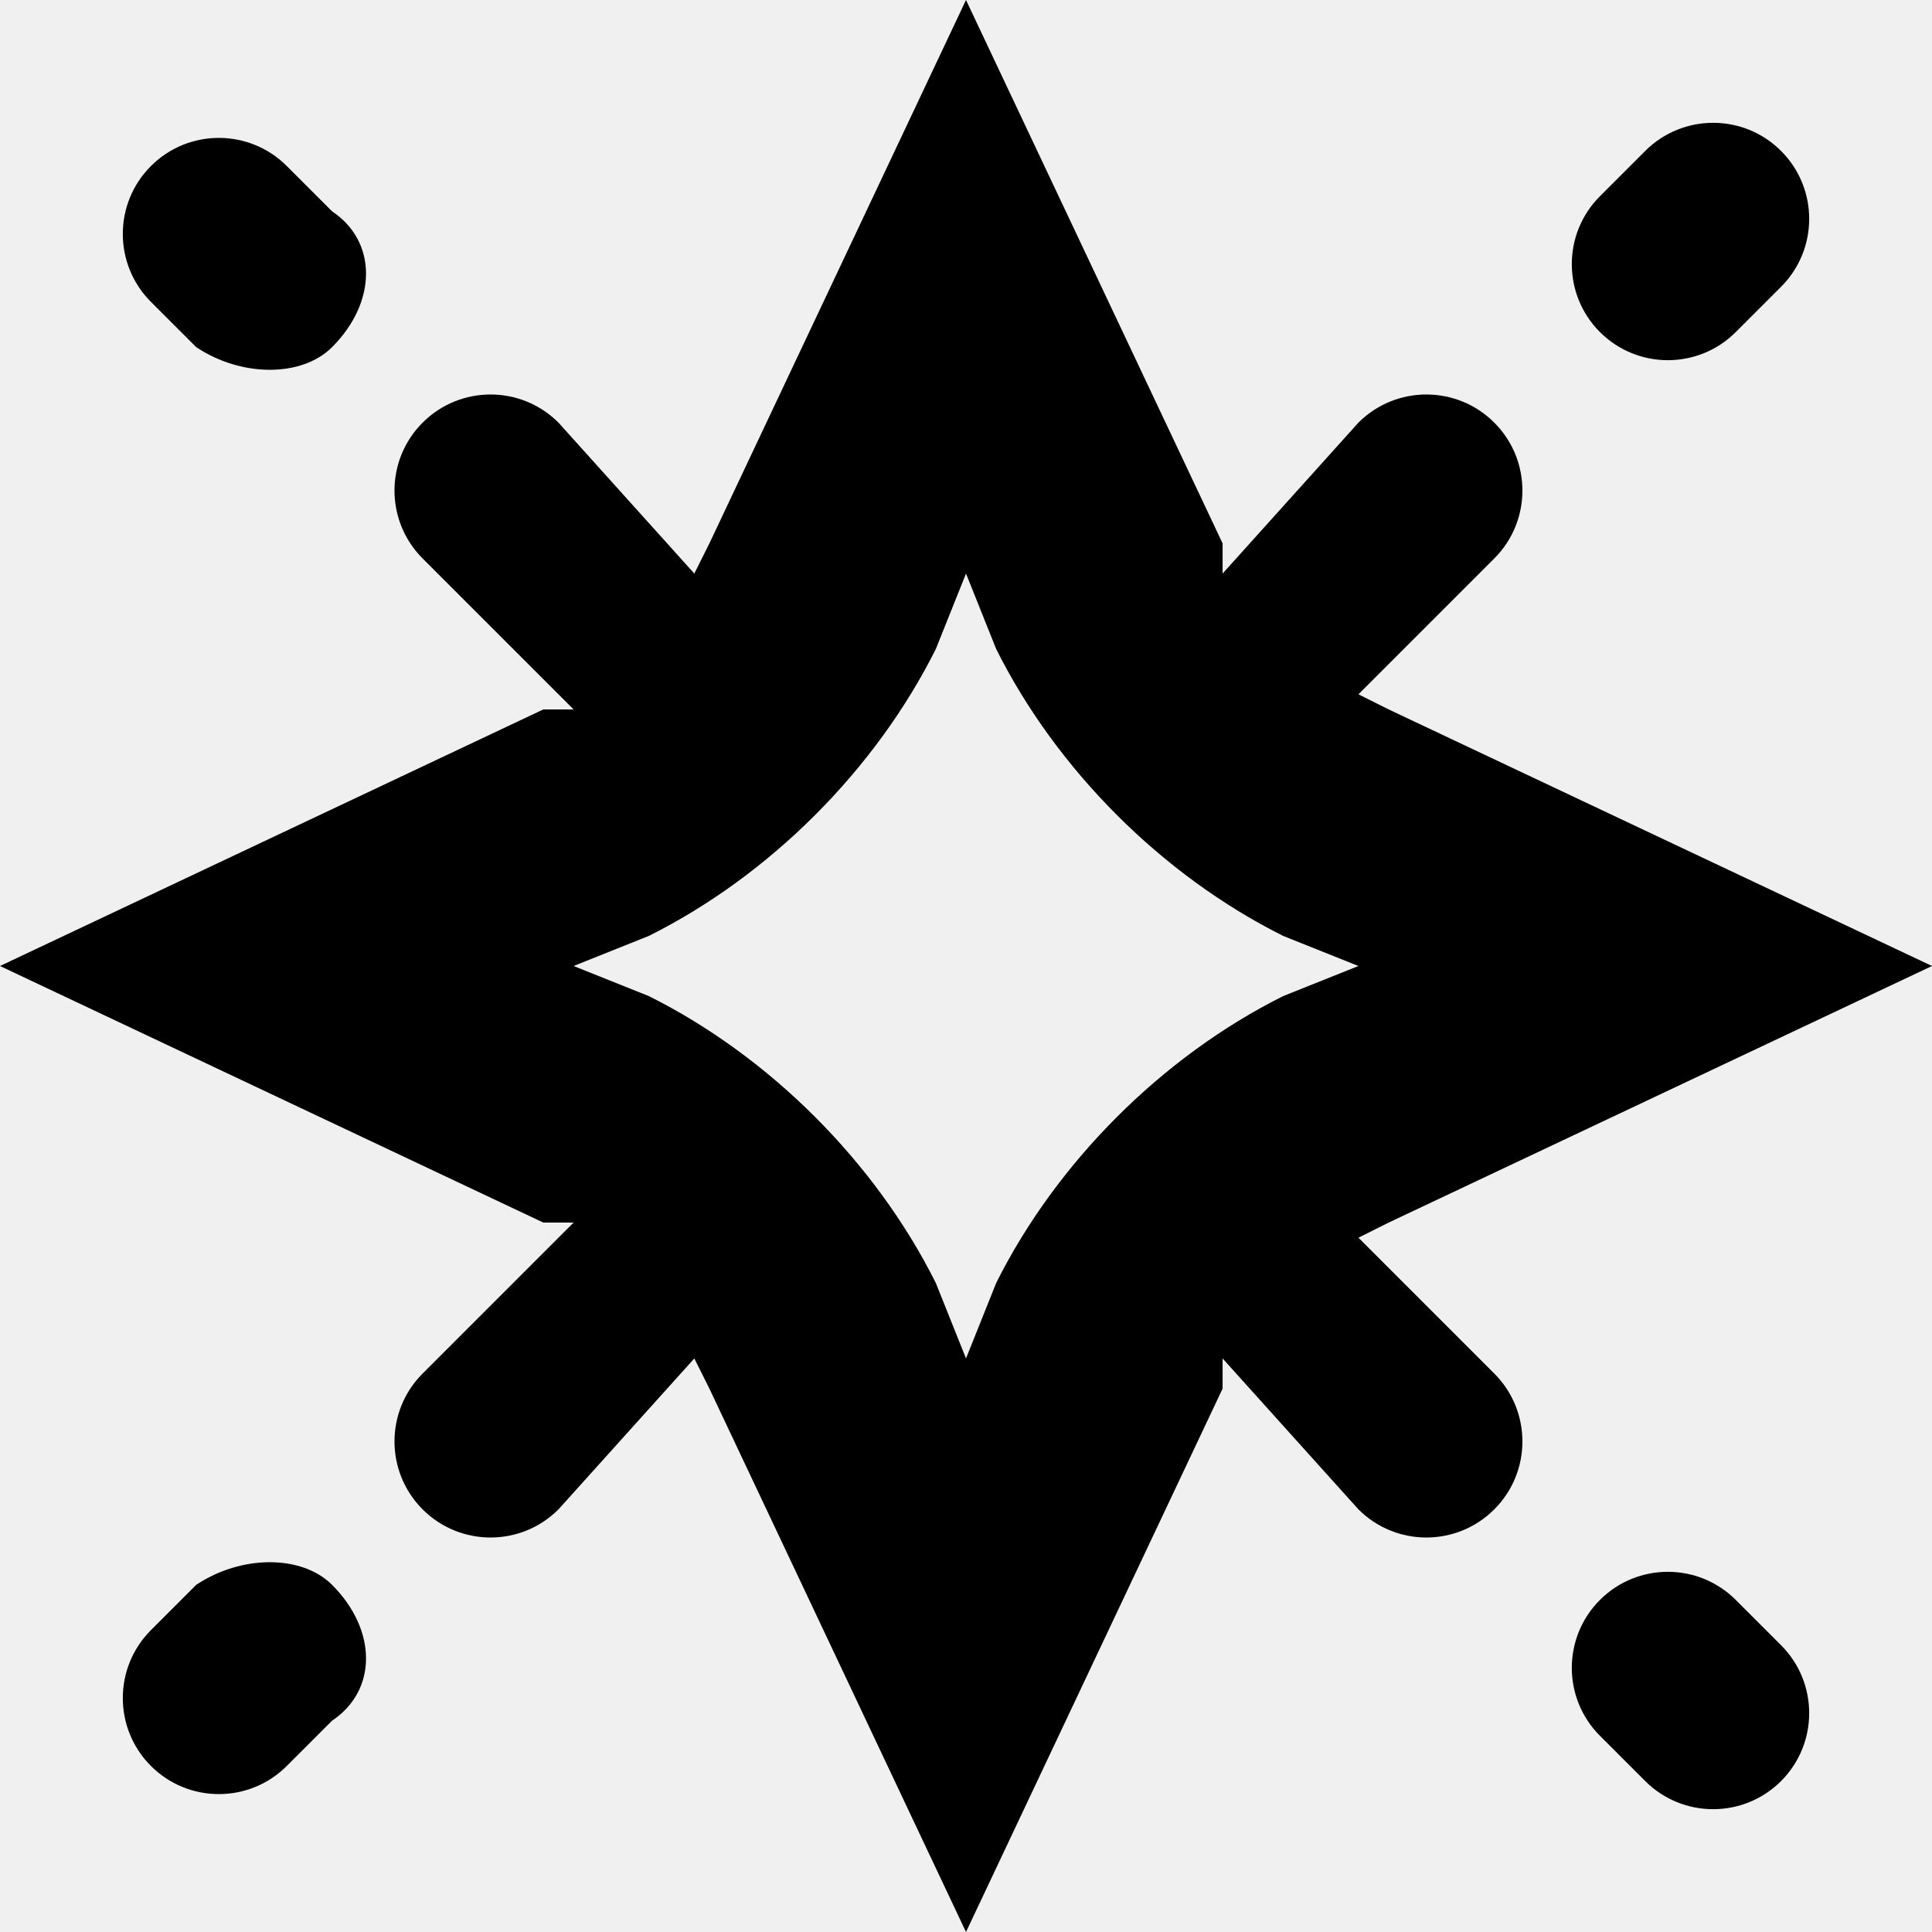
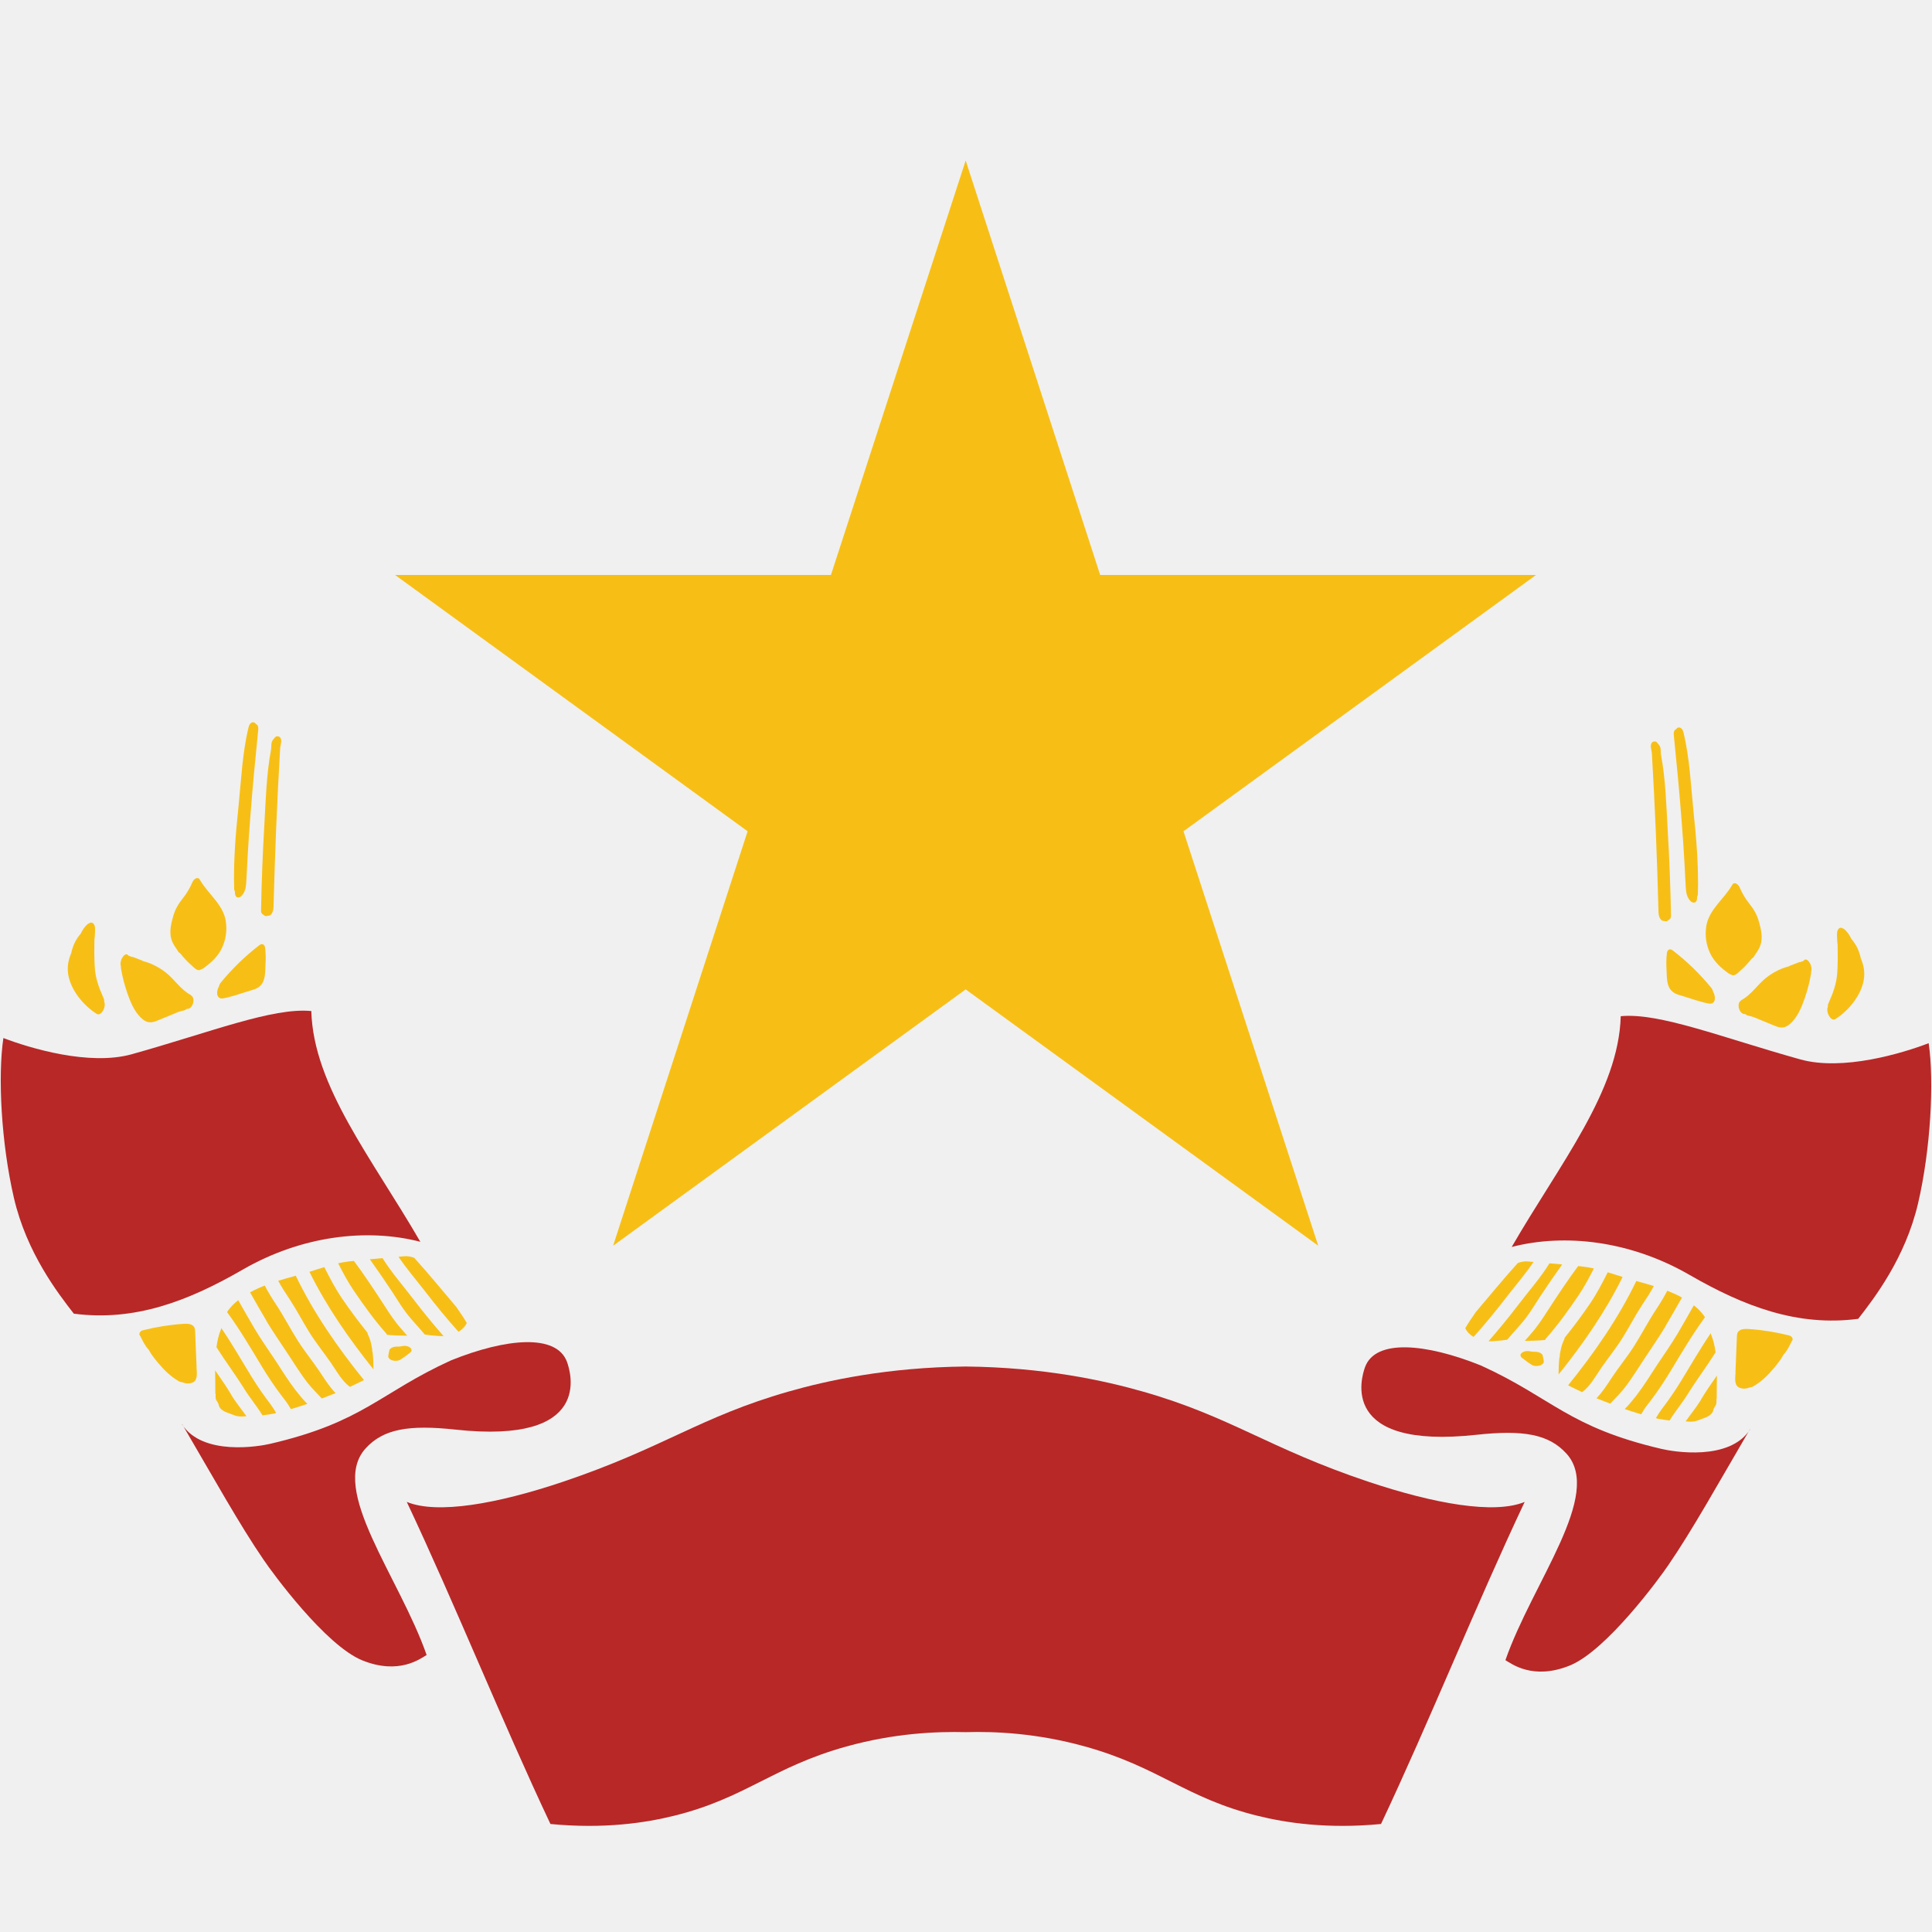
- <svg xmlns="http://www.w3.org/2000/svg" viewBox="0 0 128 128">
-   <path fill-rule="evenodd" d="M81 36 64 0 47 36l-1 2-9-10a6 6 0 0 0-9 9l10 10h-2L0 64l36 17h2L28 91a6 6 0 1 0 9 9l9-10 1 2 17 36 17-36v-2l9 10a6 6 0 1 0 9-9l-9-9 2-1 36-17-36-17-2-1 9-9a6 6 0 1 0-9-9l-9 10v-2Zm-17 2-2 5c-4 8-11 15-19 19l-5 2 5 2c8 4 15 11 19 19l2 5 2-5c4-8 11-15 19-19l5-2-5-2c-8-4-15-11-19-19l-2-5Z" clip-rule="evenodd" />
-   <path d="M118 19a6 6 0 0 0-9-9l-3 3a6 6 0 1 0 9 9l3-3Zm-96 4c-2 2-6 2-9 0l-3-3a6 6 0 1 1 9-9l3 3c3 2 3 6 0 9Zm0 82c-2-2-6-2-9 0l-3 3a6 6 0 1 0 9 9l3-3c3-2 3-6 0-9Zm96 4a6 6 0 0 1-9 9l-3-3a6 6 0 1 1 9-9l3 3Z" />
-   <style>path{fill:#000}@media (prefers-color-scheme:dark){path{fill:#fff}}</style>
+ <svg xmlns="http://www.w3.org/2000/svg" viewBox="0 0 128 128" version="1.1" id="svg2">
+   <defs id="defs2" />
+   <style id="style2">path{fill:#000}@media (prefers-color-scheme:dark){path{fill:#fff}}</style>
+   <path class="cls-1" d="M 90.637,98.162 C 84.004,95.935 81.578,93.873 75.74,92.201 73.149,91.461 69.182,90.59 63.981,90.535 v 0 c 0,0 0,0 0,0 0,0 0,0 0,0 v 0 c -5.201,0.055 -9.169,0.925 -11.759,1.665 -5.838,1.672 -8.271,3.728 -14.897,5.962 -4.372,1.473 -8.353,2.179 -10.375,1.343 3.173,6.722 6.345,14.623 9.518,21.339 3.543,0.343 6.297,-0.075 8.203,-0.548 4.728,-1.172 6.503,-3.221 11.396,-4.584 3.2,-0.891 5.996,-1 7.915,-0.953 v 0 c 0,0 0,0 0,0 0,0 0,0 0,0 v 0 c 1.919,-0.055 4.721,0.062 7.915,0.953 4.893,1.364 6.668,3.413 11.396,4.584 1.905,0.473 4.66,0.891 8.203,0.548 3.173,-6.722 6.345,-14.623 9.518,-21.339 -2.015,0.836 -5.996,0.123 -10.375,-1.343 z" id="path1" style="fill:#b82827;stroke-width:0px" />
+   <path class="cls-1" d="m 12.059,94.366 c 1.371,2.117 5.133,1.46 5.852,1.288 6.202,-1.446 7.236,-3.371 11.978,-5.53 3.666,-1.473 6.983,-1.768 7.675,0.103 0.26,0.713 1.734,5.482 -7.387,4.488 -3.104,-0.336 -4.79,-0.041 -5.962,1.254 -2.44,2.714 2.241,8.497 4.05,13.678 -0.397,0.233 -1.823,1.343 -4.262,0.356 -2.44,-0.987 -5.975,-5.825 -6.537,-6.661 -1.583,-2.309 -3.296,-5.393 -5.4,-8.991 z" id="path2" style="fill:#b82827;stroke-width:0px" />
+   <path class="cls-1" d="m 0.225,68.772 c 1.754,0.672 5.681,1.857 8.497,1.076 5.228,-1.46 9.34,-3.111 11.903,-2.864 0.137,4.982 4.022,9.751 7.223,15.288 C 24.318,81.36 19.994,81.86 16.081,84.115 12.463,86.205 8.921,87.561 4.891,87.034 3.829,85.67 1.767,82.998 0.924,79.373 0.081,75.748 -0.152,71.307 0.225,68.765 Z" id="path3" style="fill:#b82827;stroke-width:0px" />
+   <path class="cls-1" d="m 115.944,94.709 c -1.371,2.117 -5.133,1.46 -5.852,1.288 -6.202,-1.446 -7.236,-3.371 -11.978,-5.53 -3.666,-1.473 -6.983,-1.768 -7.675,0.103 -0.26,0.713 -1.734,5.482 7.387,4.488 3.104,-0.336 4.79,-0.041 5.962,1.254 2.439,2.714 -2.241,8.497 -4.05,13.678 0.397,0.233 1.823,1.343 4.262,0.356 2.44,-0.987 5.975,-5.825 6.537,-6.661 1.583,-2.309 3.296,-5.393 5.4,-8.991 z" id="path4" style="fill:#b82827;stroke-width:0px" />
+   <path class="cls-1" d="m 127.778,69.114 c -1.754,0.672 -5.681,1.857 -8.497,1.076 -5.229,-1.46 -9.34,-3.111 -11.903,-2.864 -0.137,4.982 -4.022,9.751 -7.223,15.288 3.529,-0.911 7.853,-0.411 11.766,1.843 3.618,2.09 7.161,3.447 11.19,2.919 1.062,-1.364 3.125,-4.036 3.968,-7.661 0.829,-3.556 1.076,-8.065 0.699,-10.608 z" id="path5" style="fill:#b82827;stroke-width:0px" />
+   <polygon class="cls-2" points="149.96,54.9 155.48,71.91 173.37,71.91 158.9,82.43 164.43,99.44 149.96,88.92 135.49,99.44 141.01,82.43 126.54,71.91 144.43,71.91 " id="polygon5" style="fill:#f7bf16;stroke-width:0px" transform="matrix(1.614214,0,0,1.614214,-178.089,-77.98569)" />
+   <path class="cls-2" d="m 13.025,90.583 c -0.014,-0.391 -0.027,-0.781 -0.048,-1.172 -0.014,-0.391 -0.027,-0.781 -0.048,-1.172 -0.007,-0.178 -0.014,-0.329 -0.185,-0.439 -0.192,-0.116 -0.425,-0.103 -0.644,-0.089 -0.891,0.062 -1.768,0.206 -2.638,0.425 -0.171,0.041 -0.308,0.233 -0.171,0.384 0.007,0.007 0.021,0.014 0.027,0.021 0,0.007 0,0.021 0,0.027 0.151,0.308 0.308,0.617 0.541,0.863 0.014,0.021 0.021,0.041 0.034,0.069 0.158,0.281 0.37,0.541 0.576,0.788 0.397,0.48 0.85,0.925 1.398,1.233 0.069,0.041 0.151,0.048 0.233,0.062 0.226,0.103 0.528,0.103 0.733,-0.027 0.288,-0.192 0.199,-0.672 0.185,-0.973 z" id="path26" style="fill:#f7bf16;stroke-width:0px" />
+   <path class="cls-2" d="m 17.308,90.467 c 0.411,0.678 0.836,1.329 1.316,1.96 0.219,0.281 0.439,0.555 0.61,0.87 0.014,0.021 0.027,0.041 0.041,0.062 0.363,-0.11 0.726,-0.226 1.09,-0.349 -0.041,-0.041 -0.075,-0.075 -0.116,-0.116 -0.247,-0.26 -0.473,-0.541 -0.692,-0.822 -0.48,-0.63 -0.898,-1.309 -1.329,-1.967 -0.466,-0.699 -0.953,-1.391 -1.384,-2.117 -0.363,-0.61 -0.706,-1.233 -1.062,-1.85 -0.295,0.233 -0.548,0.493 -0.74,0.788 0.829,1.131 1.542,2.344 2.268,3.543 z" id="path27" style="fill:#f7bf16;stroke-width:0px" />
+   <path class="cls-2" d="m 15.307,92.379 c -0.329,-0.548 -0.692,-1.069 -1.055,-1.59 0,0.541 0.021,1.069 0.014,1.562 h 0.021 c 0,0.082 -0.014,0.158 0,0.254 0.007,0.11 0.055,0.192 0.116,0.267 0.021,0.048 0.041,0.103 0.075,0.144 0.021,0.226 0.185,0.432 0.576,0.576 0.171,0.062 0.349,0.13 0.521,0.192 0.185,0.069 0.432,0.075 0.692,0.048 0.021,0 0.041,0 0.062,0 -0.343,-0.487 -0.726,-0.946 -1.028,-1.446 z" id="path28" style="fill:#f7bf16;stroke-width:0px" />
+   <path class="cls-2" d="m 17.939,93.057 c -0.466,-0.61 -0.898,-1.233 -1.302,-1.891 -0.651,-1.062 -1.275,-2.159 -1.98,-3.186 0,0.034 -0.014,0.069 -0.021,0.103 -0.151,0.363 -0.24,0.761 -0.295,1.172 0.582,0.925 1.24,1.795 1.816,2.72 0.384,0.624 0.857,1.179 1.233,1.795 0.274,-0.034 0.548,-0.075 0.795,-0.123 0.041,-0.007 0.075,-0.027 0.11,-0.041 -0.116,-0.192 -0.233,-0.384 -0.363,-0.555 z" id="path29" style="fill:#f7bf16;stroke-width:0px" />
+   <path class="cls-2" d="m 17.685,87.575 c 0.425,0.699 0.891,1.371 1.343,2.056 0.452,0.678 0.877,1.384 1.384,2.028 0.281,0.356 0.61,0.665 0.911,0.994 0.302,-0.116 0.61,-0.233 0.911,-0.356 -0.384,-0.397 -0.692,-0.87 -1,-1.343 -0.473,-0.713 -1.021,-1.377 -1.487,-2.104 -0.507,-0.795 -0.932,-1.631 -1.453,-2.419 -0.274,-0.411 -0.528,-0.829 -0.754,-1.261 -0.329,0.13 -0.665,0.281 -0.973,0.452 0.377,0.651 0.74,1.309 1.124,1.953 z" id="path30" style="fill:#f7bf16;stroke-width:0px" />
+   <path class="cls-2" d="m 19.59,84.519 c -0.055,0.014 -0.103,0.034 -0.158,0.048 -0.302,0.082 -0.644,0.178 -1,0.288 0.226,0.418 0.487,0.822 0.754,1.22 0.466,0.706 0.85,1.453 1.295,2.172 0.439,0.706 0.959,1.35 1.432,2.028 0.384,0.555 0.72,1.199 1.268,1.61 0.315,-0.144 0.624,-0.302 0.932,-0.452 -1.727,-2.138 -3.33,-4.44 -4.523,-6.921 z" id="path31" style="fill:#f7bf16;stroke-width:0px" />
+   <path class="cls-2" d="m 26.305,87.705 c -0.363,-0.459 -0.672,-0.953 -0.987,-1.439 -0.603,-0.925 -1.213,-1.843 -1.871,-2.727 -0.13,0.014 -0.254,0.021 -0.384,0.041 -0.226,0.027 -0.439,0.069 -0.658,0.116 0.308,0.61 0.63,1.213 1.014,1.782 0.672,0.994 1.377,1.974 2.172,2.871 0.021,0.027 0.027,0.055 0.048,0.082 0.021,0 0.034,0 0.055,0.007 0,0 0,0 0,0 0,0 0,0 0.014,0 0.075,0.007 0.144,0.014 0.219,0.021 0.144,0.007 0.281,0.014 0.425,0.021 0.212,0 0.418,0.007 0.63,0.014 -0.233,-0.26 -0.459,-0.521 -0.678,-0.788 z" id="path32" style="fill:#f7bf16;stroke-width:0px" />
+   <path class="cls-2" d="m 27.443,83.333 c -0.219,-0.082 -0.452,-0.123 -0.665,-0.103 -0.123,0.014 -0.254,0.021 -0.377,0.034 0.548,0.809 1.185,1.549 1.782,2.316 0.699,0.911 1.425,1.795 2.193,2.652 0.254,-0.151 0.452,-0.356 0.548,-0.582 -0.212,-0.37 -0.459,-0.72 -0.699,-1.069 -0.918,-1.083 -1.823,-2.186 -2.775,-3.241 z" id="path33" style="fill:#f7bf16;stroke-width:0px" />
+   <path class="cls-2" d="m 28.121,88.397 c 0,0 0.027,0.014 0.041,0.021 0.123,0.021 0.233,0.034 0.363,0.048 0.185,0.021 0.363,0.034 0.548,0.048 0.103,0 0.212,0 0.315,0.007 -0.678,-0.774 -1.329,-1.569 -1.953,-2.385 -0.699,-0.925 -1.48,-1.795 -2.09,-2.782 -0.281,0.021 -0.562,0.048 -0.843,0.075 0.514,0.72 1.014,1.446 1.501,2.186 0.322,0.493 0.624,1.007 0.994,1.473 0.349,0.439 0.74,0.843 1.096,1.268 0.014,0.014 0.014,0.034 0.027,0.048 z" id="path34" style="fill:#f7bf16;stroke-width:0px" />
+   <path class="cls-2" d="m 24.675,89.59 c 0,-0.034 -0.007,-0.069 -0.014,-0.103 0,0 0,-0.034 0,-0.048 0,-0.014 0,-0.034 0,-0.034 0,-0.027 -0.007,-0.055 -0.014,-0.082 -0.021,-0.116 -0.041,-0.226 -0.069,-0.343 -0.027,-0.11 -0.055,-0.212 -0.096,-0.322 -0.014,-0.034 -0.082,-0.178 -0.027,-0.075 -0.021,-0.041 -0.041,-0.082 -0.062,-0.13 -0.027,-0.055 -0.048,-0.116 -0.055,-0.171 -0.582,-0.72 -1.138,-1.466 -1.658,-2.227 -0.459,-0.672 -0.829,-1.384 -1.192,-2.104 -0.329,0.096 -0.658,0.206 -0.987,0.308 1.138,2.309 2.631,4.454 4.242,6.462 0,-0.377 -0.014,-0.747 -0.055,-1.124 z" id="path35" style="fill:#f7bf16;stroke-width:0px" />
+   <path class="cls-2" d="m 27.251,89.377 c -0.041,-0.082 -0.13,-0.137 -0.212,-0.171 -0.11,-0.034 -0.247,-0.055 -0.363,-0.027 -0.069,0.014 -0.144,0.027 -0.219,0.034 -0.027,0 -0.055,0 -0.082,0 -0.151,0 -0.302,0.007 -0.439,0.089 -0.027,0.021 -0.069,0.041 -0.089,0.069 -0.014,0.014 -0.041,0.055 -0.048,0.069 0,0 0,0.007 0,0.014 -0.014,0.048 -0.021,0.096 -0.034,0.144 -0.014,0.055 -0.021,0.103 -0.027,0.158 0,0.027 -0.007,0.048 -0.014,0.075 0,0.014 0,0.027 0,0.034 0,0.014 0.014,0.048 0.007,0.041 0.014,0.048 0,0.034 0.034,0.075 0.048,0.069 0.123,0.11 0.199,0.137 0.075,0.027 0.164,0.041 0.24,0.041 0.13,0 0.254,-0.027 0.363,-0.103 0.089,-0.055 0.171,-0.116 0.26,-0.178 0.116,-0.089 0.233,-0.178 0.349,-0.267 0,0 0,0 0,0 0.007,-0.007 0.021,-0.014 0.027,-0.021 0.055,-0.055 0.082,-0.144 0.048,-0.219 z" id="path36" style="fill:#f7bf16;stroke-width:0px" />
+   <path class="cls-2" d="m 6.906,66.394 c 0,-0.089 0,-0.178 -0.041,-0.26 -0.308,-0.685 -0.548,-1.329 -0.589,-2.083 -0.034,-0.596 -0.034,-1.185 -0.021,-1.782 0.007,-0.062 0.014,-0.13 0.021,-0.192 0.014,-0.123 0.014,-0.247 0.021,-0.377 0,-0.11 0.007,-0.233 -0.021,-0.343 -0.027,-0.082 -0.062,-0.164 -0.144,-0.212 -0.075,-0.041 -0.151,-0.021 -0.212,0.021 -0.034,0.014 -0.069,0.021 -0.103,0.048 -0.212,0.178 -0.356,0.404 -0.473,0.651 0,0 -0.014,0.007 -0.014,0.014 C 5.213,62.015 5.111,62.159 5.021,62.317 4.871,62.577 4.782,62.872 4.713,63.166 4.521,63.612 4.439,64.071 4.521,64.571 c 0.178,1.042 1.007,2.042 1.878,2.597 0.144,0.089 0.274,0 0.363,-0.116 0.13,-0.164 0.199,-0.384 0.171,-0.596 0,-0.027 -0.021,-0.048 -0.027,-0.075 z" id="path37" style="fill:#f7bf16;stroke-width:0px" />
+   <path class="cls-2" d="m 12.641,65.921 c -0.672,-0.349 -1.083,-1.048 -1.672,-1.501 C 10.668,64.181 10.325,63.989 9.976,63.838 9.811,63.769 9.64,63.721 9.469,63.673 9.455,63.667 9.448,63.653 9.435,63.646 9.222,63.564 9.01,63.482 8.797,63.399 c -0.021,-0.007 -0.041,0 -0.062,0 -0.075,-0.027 -0.144,-0.055 -0.219,-0.082 -0.007,-0.014 -0.021,-0.021 -0.027,-0.034 -0.158,-0.171 -0.343,0.069 -0.425,0.233 0,0 0,0.007 -0.007,0.014 0,0 0,0 0,0.007 -0.014,0.027 -0.027,0.055 -0.034,0.075 0,0 0,0.014 0,0.021 -0.041,0.123 -0.055,0.267 -0.014,0.384 0,0.034 -0.007,0.069 0,0.103 0.089,0.562 0.233,1.11 0.418,1.651 0.185,0.521 0.384,1.048 0.747,1.48 0.151,0.178 0.343,0.37 0.569,0.445 0.281,0.096 0.562,-0.027 0.822,-0.137 0.281,-0.11 0.555,-0.226 0.836,-0.343 0.26,-0.11 0.521,-0.233 0.802,-0.274 0.069,-0.021 0.123,-0.062 0.171,-0.103 0,0 0,0 0,0 0.391,0.055 0.617,-0.713 0.274,-0.898 z" id="path38" style="fill:#f7bf16;stroke-width:0px" />
+   <path class="cls-2" d="m 14.965,61.042 c -0.185,-1.144 -1.185,-1.809 -1.727,-2.762 -0.137,-0.24 -0.404,-0.027 -0.48,0.144 -0.164,0.391 -0.377,0.754 -0.644,1.09 -0.295,0.37 -0.507,0.72 -0.637,1.179 -0.123,0.439 -0.24,0.898 -0.164,1.357 0.055,0.329 0.226,0.61 0.425,0.877 0.048,0.103 0.11,0.185 0.206,0.24 0.219,0.267 0.445,0.528 0.706,0.754 0.123,0.11 0.288,0.295 0.452,0.343 0.089,0.027 0.164,0 0.233,-0.048 0.041,-0.007 0.089,-0.027 0.137,-0.062 0.514,-0.37 0.98,-0.788 1.247,-1.377 0.247,-0.541 0.336,-1.144 0.24,-1.734 z" id="path39" style="fill:#f7bf16;stroke-width:0px" />
+   <path class="cls-2" d="m 17.575,62.844 c -0.027,-0.24 -0.171,-0.391 -0.397,-0.219 -0.946,0.726 -1.802,1.562 -2.556,2.481 -0.055,0.069 -0.103,0.171 -0.123,0.274 0,0.007 -0.014,0.021 -0.021,0.027 -0.089,0.178 -0.158,0.507 0.014,0.672 0.089,0.082 0.199,0.082 0.315,0.062 0.151,-0.027 0.295,-0.062 0.439,-0.103 0.267,-0.069 0.534,-0.151 0.795,-0.24 0.26,-0.082 0.514,-0.158 0.774,-0.24 0.329,-0.103 0.569,-0.315 0.672,-0.658 0.096,-0.315 0.089,-0.678 0.103,-1.007 0.021,-0.356 0.021,-0.706 -0.021,-1.062 z" id="path40" style="fill:#f7bf16;stroke-width:0px" />
+   <path class="cls-2" d="m 18.377,48.776 c -0.096,0 -0.164,0.069 -0.219,0.158 -0.096,0.082 -0.171,0.206 -0.178,0.377 0,0.116 -0.014,0.233 -0.021,0.343 -0.315,1.672 -0.356,3.433 -0.452,5.119 -0.11,1.857 -0.178,3.707 -0.212,5.564 0,0.137 0.062,0.24 0.164,0.267 0.007,0.014 0.014,0.021 0.027,0.034 0.021,0.021 0.055,0.034 0.082,0.048 0.014,0.007 0.034,0 0.055,0.007 0.014,0 0.034,0 0.055,0 0.027,0 0.055,-0.014 0.082,-0.027 0.027,0 0.055,0 0.082,0 0.206,-0.069 0.281,-0.397 0.281,-0.582 0.089,-3.509 0.233,-7.01 0.439,-10.512 0.021,-0.123 0.034,-0.254 0.062,-0.377 0.034,-0.171 -0.027,-0.418 -0.233,-0.411 z" id="path41" style="fill:#f7bf16;stroke-width:0px" />
+   <path class="cls-2" d="m 16.965,47.981 c -0.116,-0.206 -0.411,-0.185 -0.5,0.212 -0.411,1.699 -0.487,3.515 -0.665,5.256 -0.192,1.802 -0.336,3.604 -0.288,5.414 0,0.103 0.027,0.158 0.055,0.206 0,0.034 0,0.075 0,0.11 0.014,0.322 0.274,0.363 0.466,0.144 0.212,-0.247 0.26,-0.528 0.281,-0.843 0.034,-0.521 0.055,-1.048 0.082,-1.569 0.055,-0.946 0.116,-1.891 0.192,-2.837 0.144,-1.912 0.329,-3.817 0.521,-5.722 0.021,-0.226 -0.048,-0.336 -0.137,-0.37 z" id="path42" style="fill:#f7bf16;stroke-width:0px" />
+   <path class="cls-2" d="m 114.977,90.926 c 0.014,-0.391 0.027,-0.781 0.048,-1.172 0.014,-0.391 0.027,-0.781 0.048,-1.172 0.007,-0.178 0.014,-0.329 0.185,-0.439 0.192,-0.116 0.425,-0.103 0.644,-0.089 0.891,0.062 1.768,0.206 2.638,0.425 0.171,0.041 0.308,0.233 0.171,0.384 -0.007,0.007 -0.021,0.014 -0.027,0.021 0,0.007 0,0.021 0,0.027 -0.151,0.308 -0.308,0.617 -0.541,0.863 -0.014,0.021 -0.021,0.041 -0.034,0.069 -0.158,0.281 -0.37,0.541 -0.576,0.788 -0.397,0.48 -0.85,0.925 -1.398,1.233 -0.069,0.041 -0.151,0.048 -0.233,0.062 -0.226,0.103 -0.528,0.103 -0.733,-0.027 -0.288,-0.192 -0.199,-0.672 -0.185,-0.973 z" id="path43" style="fill:#f7bf16;stroke-width:0px" />
+   <path class="cls-2" d="m 110.695,90.81 c -0.411,0.678 -0.836,1.329 -1.316,1.96 -0.219,0.281 -0.439,0.555 -0.61,0.87 -0.014,0.021 -0.027,0.041 -0.041,0.062 -0.363,-0.11 -0.726,-0.226 -1.09,-0.349 0.041,-0.041 0.075,-0.075 0.116,-0.116 0.247,-0.26 0.473,-0.541 0.692,-0.822 0.48,-0.63 0.898,-1.309 1.329,-1.967 0.466,-0.699 0.953,-1.391 1.384,-2.117 0.363,-0.61 0.706,-1.233 1.062,-1.85 0.295,0.233 0.548,0.493 0.74,0.788 -0.829,1.131 -1.542,2.344 -2.268,3.543 z" id="path44" style="fill:#f7bf16;stroke-width:0px" />
+   <path class="cls-2" d="m 112.696,92.721 c 0.329,-0.548 0.692,-1.069 1.055,-1.59 0,0.541 -0.021,1.069 -0.014,1.562 h -0.021 c 0,0.082 0.014,0.158 0,0.254 -0.007,0.11 -0.055,0.192 -0.117,0.267 -0.021,0.048 -0.041,0.103 -0.075,0.144 -0.021,0.226 -0.185,0.432 -0.576,0.576 -0.171,0.062 -0.349,0.13 -0.521,0.192 -0.185,0.069 -0.432,0.075 -0.692,0.048 -0.021,0 -0.041,0 -0.062,0 0.343,-0.487 0.726,-0.946 1.028,-1.446 z" id="path45" style="fill:#f7bf16;stroke-width:0px" />
+   <path class="cls-2" d="m 110.064,93.4 c 0.466,-0.61 0.898,-1.233 1.302,-1.891 0.651,-1.062 1.275,-2.159 1.98,-3.186 0,0.034 0.014,0.069 0.021,0.103 0.151,0.363 0.24,0.761 0.295,1.172 -0.582,0.925 -1.24,1.795 -1.816,2.72 -0.384,0.624 -0.857,1.179 -1.233,1.795 -0.274,-0.034 -0.548,-0.075 -0.795,-0.123 -0.041,-0.007 -0.075,-0.027 -0.11,-0.041 0.116,-0.192 0.233,-0.384 0.363,-0.555 z" id="path46" style="fill:#f7bf16;stroke-width:0px" />
+   <path class="cls-2" d="m 110.318,87.918 c -0.425,0.699 -0.891,1.371 -1.343,2.056 -0.452,0.678 -0.877,1.384 -1.384,2.028 -0.281,0.356 -0.61,0.665 -0.911,0.994 -0.302,-0.116 -0.61,-0.233 -0.911,-0.356 0.384,-0.397 0.692,-0.87 1,-1.343 0.473,-0.713 1.021,-1.377 1.487,-2.104 0.507,-0.795 0.932,-1.631 1.453,-2.419 0.274,-0.411 0.528,-0.829 0.754,-1.261 0.329,0.13 0.665,0.281 0.973,0.452 -0.377,0.651 -0.74,1.309 -1.124,1.953 z" id="path47" style="fill:#f7bf16;stroke-width:0px" />
+   <path class="cls-2" d="m 108.413,84.868 c 0.055,0.014 0.103,0.034 0.158,0.048 0.302,0.082 0.644,0.178 1,0.288 -0.226,0.418 -0.487,0.822 -0.754,1.22 -0.466,0.706 -0.85,1.453 -1.295,2.172 -0.439,0.706 -0.959,1.35 -1.432,2.028 -0.384,0.555 -0.72,1.199 -1.268,1.61 -0.315,-0.144 -0.624,-0.302 -0.932,-0.452 1.727,-2.138 3.33,-4.44 4.523,-6.921 z" id="path48" style="fill:#f7bf16;stroke-width:0px" />
+   <path class="cls-2" d="m 101.697,88.048 c 0.363,-0.459 0.672,-0.953 0.987,-1.439 0.603,-0.925 1.213,-1.843 1.871,-2.727 0.13,0.014 0.254,0.021 0.384,0.041 0.226,0.027 0.439,0.069 0.658,0.116 -0.308,0.61 -0.63,1.213 -1.014,1.782 -0.672,0.994 -1.377,1.974 -2.172,2.871 -0.021,0.027 -0.027,0.055 -0.048,0.082 -0.021,0 -0.034,0 -0.055,0.007 0,0 0,0 0,0 0,0 0,0 -0.014,0 -0.075,0.007 -0.144,0.014 -0.219,0.021 -0.144,0.007 -0.281,0.014 -0.425,0.021 -0.212,0 -0.418,0.007 -0.63,0.014 0.233,-0.26 0.459,-0.521 0.678,-0.788 z" id="path49" style="fill:#f7bf16;stroke-width:0px" />
+   <path class="cls-2" d="m 100.56,83.676 c 0.219,-0.082 0.452,-0.123 0.665,-0.103 0.123,0.014 0.254,0.021 0.377,0.034 -0.548,0.809 -1.185,1.549 -1.782,2.316 -0.699,0.911 -1.425,1.795 -2.193,2.652 -0.254,-0.151 -0.452,-0.356 -0.548,-0.582 0.212,-0.37 0.459,-0.72 0.699,-1.069 0.918,-1.083 1.823,-2.186 2.775,-3.241 z" id="path50" style="fill:#f7bf16;stroke-width:0px" />
+   <path class="cls-2" d="m 99.881,88.74 c 0,0 -0.027,0.014 -0.041,0.021 -0.123,0.021 -0.233,0.034 -0.363,0.048 -0.185,0.021 -0.363,0.034 -0.548,0.048 -0.103,0 -0.212,0 -0.315,0.007 0.678,-0.774 1.329,-1.569 1.953,-2.385 0.699,-0.925 1.48,-1.795 2.09,-2.782 0.281,0.021 0.562,0.048 0.843,0.075 -0.514,0.72 -1.014,1.446 -1.501,2.186 -0.322,0.493 -0.624,1.007 -0.994,1.473 -0.349,0.439 -0.74,0.843 -1.096,1.268 -0.014,0.014 -0.014,0.034 -0.027,0.048 z" id="path51" style="fill:#f7bf16;stroke-width:0px" />
+   <path class="cls-2" d="m 103.328,89.932 c 0,-0.034 0.007,-0.069 0.014,-0.103 0,0 0,-0.034 0,-0.048 0,-0.014 0,-0.034 0,-0.034 0,-0.027 0.007,-0.055 0.014,-0.082 0.021,-0.116 0.041,-0.226 0.069,-0.343 0.027,-0.11 0.055,-0.212 0.096,-0.322 0.014,-0.034 0.082,-0.178 0.027,-0.075 0.021,-0.041 0.041,-0.082 0.062,-0.13 0.027,-0.055 0.048,-0.116 0.055,-0.171 0.582,-0.72 1.138,-1.466 1.658,-2.227 0.459,-0.672 0.829,-1.384 1.192,-2.104 0.329,0.096 0.658,0.206 0.987,0.308 -1.138,2.309 -2.631,4.454 -4.242,6.462 0,-0.377 0.014,-0.747 0.055,-1.124 z" id="path52" style="fill:#f7bf16;stroke-width:0px" />
+   <path class="cls-2" d="m 100.752,89.72 c 0.041,-0.082 0.13,-0.137 0.212,-0.171 0.11,-0.034 0.247,-0.055 0.363,-0.027 0.069,0.014 0.144,0.027 0.219,0.034 0.027,0 0.055,0 0.082,0 0.151,0 0.302,0.007 0.439,0.089 0.027,0.021 0.069,0.041 0.089,0.069 0.014,0.014 0.041,0.055 0.048,0.069 0,0 0,0.007 0,0.014 0.014,0.048 0.021,0.096 0.034,0.144 0.014,0.055 0.021,0.103 0.027,0.158 0,0.027 0.007,0.048 0.014,0.075 0,0.014 0,0.027 0,0.034 0,0.014 -0.014,0.048 -0.007,0.041 -0.014,0.048 0,0.034 -0.034,0.075 -0.048,0.069 -0.123,0.11 -0.199,0.137 -0.075,0.027 -0.164,0.041 -0.24,0.041 -0.13,0 -0.254,-0.027 -0.363,-0.103 -0.089,-0.055 -0.171,-0.116 -0.26,-0.178 -0.117,-0.089 -0.233,-0.178 -0.349,-0.267 0,0 0,0 0,0 -0.007,-0.007 -0.021,-0.014 -0.027,-0.021 -0.055,-0.055 -0.082,-0.144 -0.048,-0.219 z" id="path53" style="fill:#f7bf16;stroke-width:0px" />
+   <path class="cls-2" d="m 121.097,66.737 c 0,-0.089 0,-0.178 0.041,-0.26 0.308,-0.685 0.548,-1.329 0.589,-2.083 0.034,-0.596 0.034,-1.185 0.021,-1.782 -0.007,-0.062 -0.014,-0.13 -0.021,-0.192 -0.014,-0.123 -0.014,-0.247 -0.021,-0.377 0,-0.11 -0.007,-0.233 0.021,-0.343 0.027,-0.082 0.062,-0.164 0.144,-0.212 0.075,-0.041 0.151,-0.021 0.212,0.021 0.034,0.014 0.069,0.021 0.103,0.048 0.212,0.178 0.356,0.404 0.473,0.651 0,0 0.014,0.007 0.014,0.014 0.116,0.137 0.219,0.281 0.308,0.439 0.151,0.26 0.24,0.555 0.308,0.85 0.192,0.445 0.274,0.905 0.192,1.405 -0.178,1.042 -1.007,2.042 -1.878,2.597 -0.144,0.089 -0.274,0 -0.363,-0.116 -0.13,-0.164 -0.199,-0.384 -0.171,-0.596 0,-0.027 0.021,-0.048 0.027,-0.075 z" id="path54" style="fill:#f7bf16;stroke-width:0px" />
+   <path class="cls-2" d="m 115.361,66.264 c 0.672,-0.349 1.083,-1.048 1.672,-1.501 0.302,-0.24 0.644,-0.432 0.994,-0.582 0.164,-0.069 0.336,-0.116 0.507,-0.164 0.014,-0.007 0.021,-0.021 0.034,-0.027 0.212,-0.082 0.425,-0.164 0.637,-0.247 0.021,-0.007 0.041,0 0.062,0 0.075,-0.027 0.144,-0.055 0.219,-0.082 0.007,-0.014 0.021,-0.021 0.027,-0.034 0.158,-0.171 0.343,0.069 0.425,0.233 0,0 0,0.007 0.007,0.014 0,0 0,0 0,0.007 0.014,0.027 0.027,0.055 0.034,0.075 0,0 0,0.014 0,0.021 0.041,0.123 0.055,0.267 0.014,0.384 0,0.034 0.007,0.069 0,0.103 -0.089,0.562 -0.233,1.11 -0.418,1.651 -0.185,0.521 -0.384,1.048 -0.747,1.48 -0.151,0.178 -0.343,0.37 -0.569,0.445 -0.281,0.096 -0.562,-0.027 -0.822,-0.137 -0.281,-0.11 -0.555,-0.226 -0.836,-0.343 -0.26,-0.11 -0.521,-0.233 -0.802,-0.274 -0.069,-0.021 -0.123,-0.062 -0.171,-0.103 0,0 0,0 0,0 -0.391,0.055 -0.617,-0.713 -0.274,-0.898 z" id="path55" style="fill:#f7bf16;stroke-width:0px" />
+   <path class="cls-2" d="m 113.038,61.385 c 0.185,-1.144 1.185,-1.809 1.727,-2.762 0.137,-0.24 0.404,-0.027 0.48,0.144 0.164,0.391 0.377,0.754 0.644,1.09 0.295,0.37 0.507,0.72 0.637,1.179 0.123,0.439 0.24,0.898 0.164,1.357 -0.055,0.329 -0.226,0.61 -0.425,0.877 -0.048,0.103 -0.11,0.185 -0.206,0.24 -0.219,0.267 -0.445,0.528 -0.706,0.754 -0.123,0.11 -0.288,0.295 -0.452,0.343 -0.089,0.027 -0.164,0 -0.233,-0.048 -0.041,-0.007 -0.089,-0.027 -0.137,-0.062 -0.514,-0.37 -0.98,-0.788 -1.247,-1.377 -0.247,-0.541 -0.336,-1.144 -0.24,-1.734 z" id="path56" style="fill:#f7bf16;stroke-width:0px" />
+   <path class="cls-2" d="m 110.427,63.187 c 0.027,-0.24 0.171,-0.391 0.397,-0.219 0.946,0.726 1.802,1.562 2.556,2.481 0.055,0.069 0.103,0.171 0.123,0.274 0,0.007 0.014,0.021 0.021,0.027 0.089,0.178 0.158,0.507 -0.014,0.672 -0.089,0.082 -0.199,0.082 -0.315,0.062 -0.151,-0.027 -0.295,-0.062 -0.439,-0.103 -0.267,-0.069 -0.534,-0.151 -0.795,-0.24 -0.26,-0.082 -0.514,-0.158 -0.774,-0.24 -0.329,-0.103 -0.569,-0.315 -0.672,-0.658 -0.096,-0.315 -0.089,-0.678 -0.103,-1.007 -0.021,-0.356 -0.021,-0.706 0.021,-1.062 z" id="path57" style="fill:#f7bf16;stroke-width:0px" />
+   <path class="cls-2" d="m 109.626,49.119 c 0.096,0 0.164,0.069 0.219,0.158 0.096,0.082 0.171,0.206 0.178,0.377 0,0.116 0.014,0.233 0.021,0.343 0.315,1.672 0.356,3.433 0.452,5.119 0.11,1.857 0.178,3.707 0.212,5.564 0,0.137 -0.062,0.24 -0.164,0.267 -0.007,0.014 -0.014,0.021 -0.027,0.034 -0.021,0.021 -0.055,0.034 -0.082,0.048 -0.014,0.007 -0.034,0 -0.055,0.007 -0.014,0 -0.034,0 -0.055,0 -0.027,0 -0.055,-0.014 -0.082,-0.027 -0.027,0 -0.055,0 -0.082,0 -0.206,-0.069 -0.281,-0.397 -0.281,-0.582 -0.089,-3.509 -0.233,-7.01 -0.439,-10.512 -0.021,-0.123 -0.034,-0.254 -0.062,-0.377 -0.034,-0.171 0.027,-0.418 0.233,-0.411 z" id="path58" style="fill:#f7bf16;stroke-width:0px" />
+   <path class="cls-2" d="m 111.037,48.324 c 0.116,-0.206 0.411,-0.185 0.5,0.212 0.411,1.699 0.487,3.515 0.665,5.256 0.192,1.802 0.336,3.604 0.288,5.414 0,0.103 -0.027,0.158 -0.055,0.206 0,0.034 0,0.075 0,0.11 -0.014,0.322 -0.274,0.363 -0.466,0.144 -0.212,-0.247 -0.26,-0.528 -0.281,-0.843 -0.034,-0.521 -0.055,-1.048 -0.082,-1.569 -0.055,-0.946 -0.116,-1.891 -0.192,-2.837 -0.144,-1.912 -0.329,-3.817 -0.521,-5.722 -0.021,-0.226 0.048,-0.336 0.137,-0.37 z" id="path59" style="fill:#f7bf16;stroke-width:0px" />
</svg>
